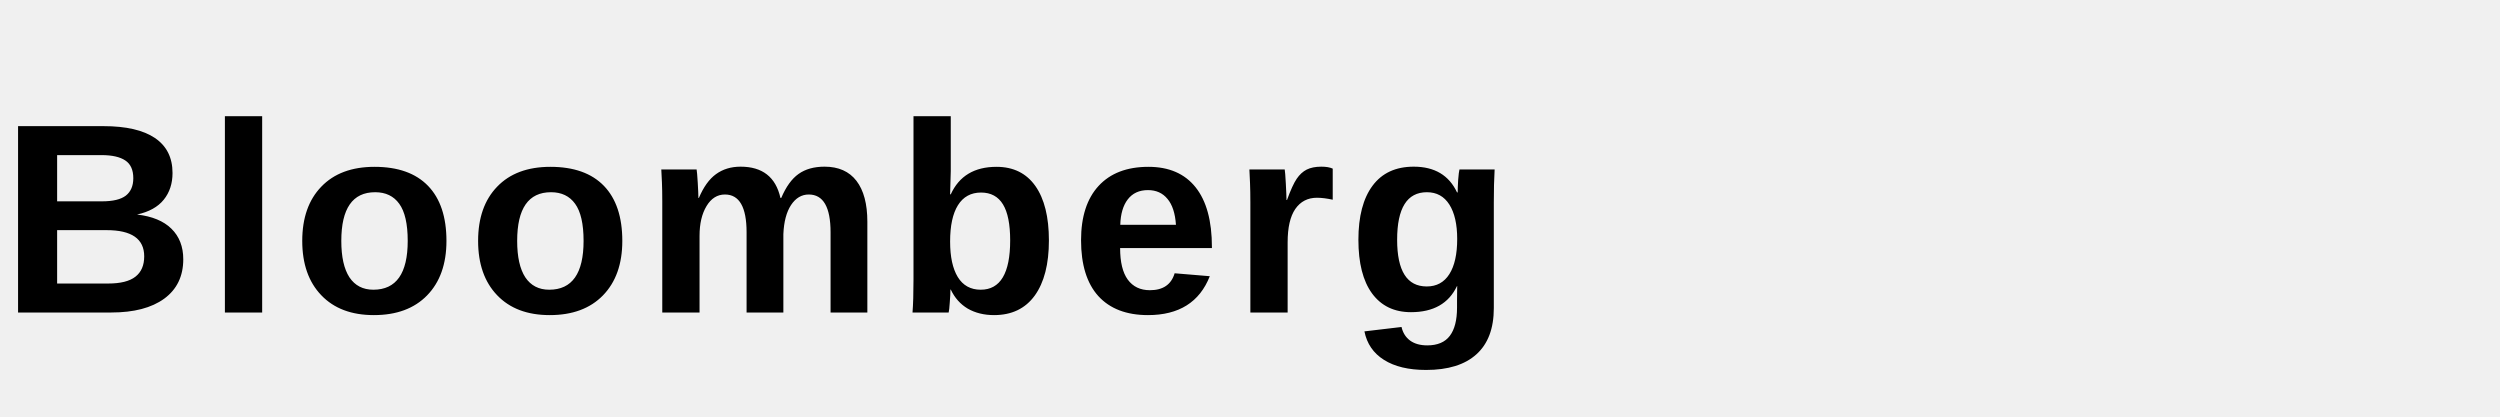
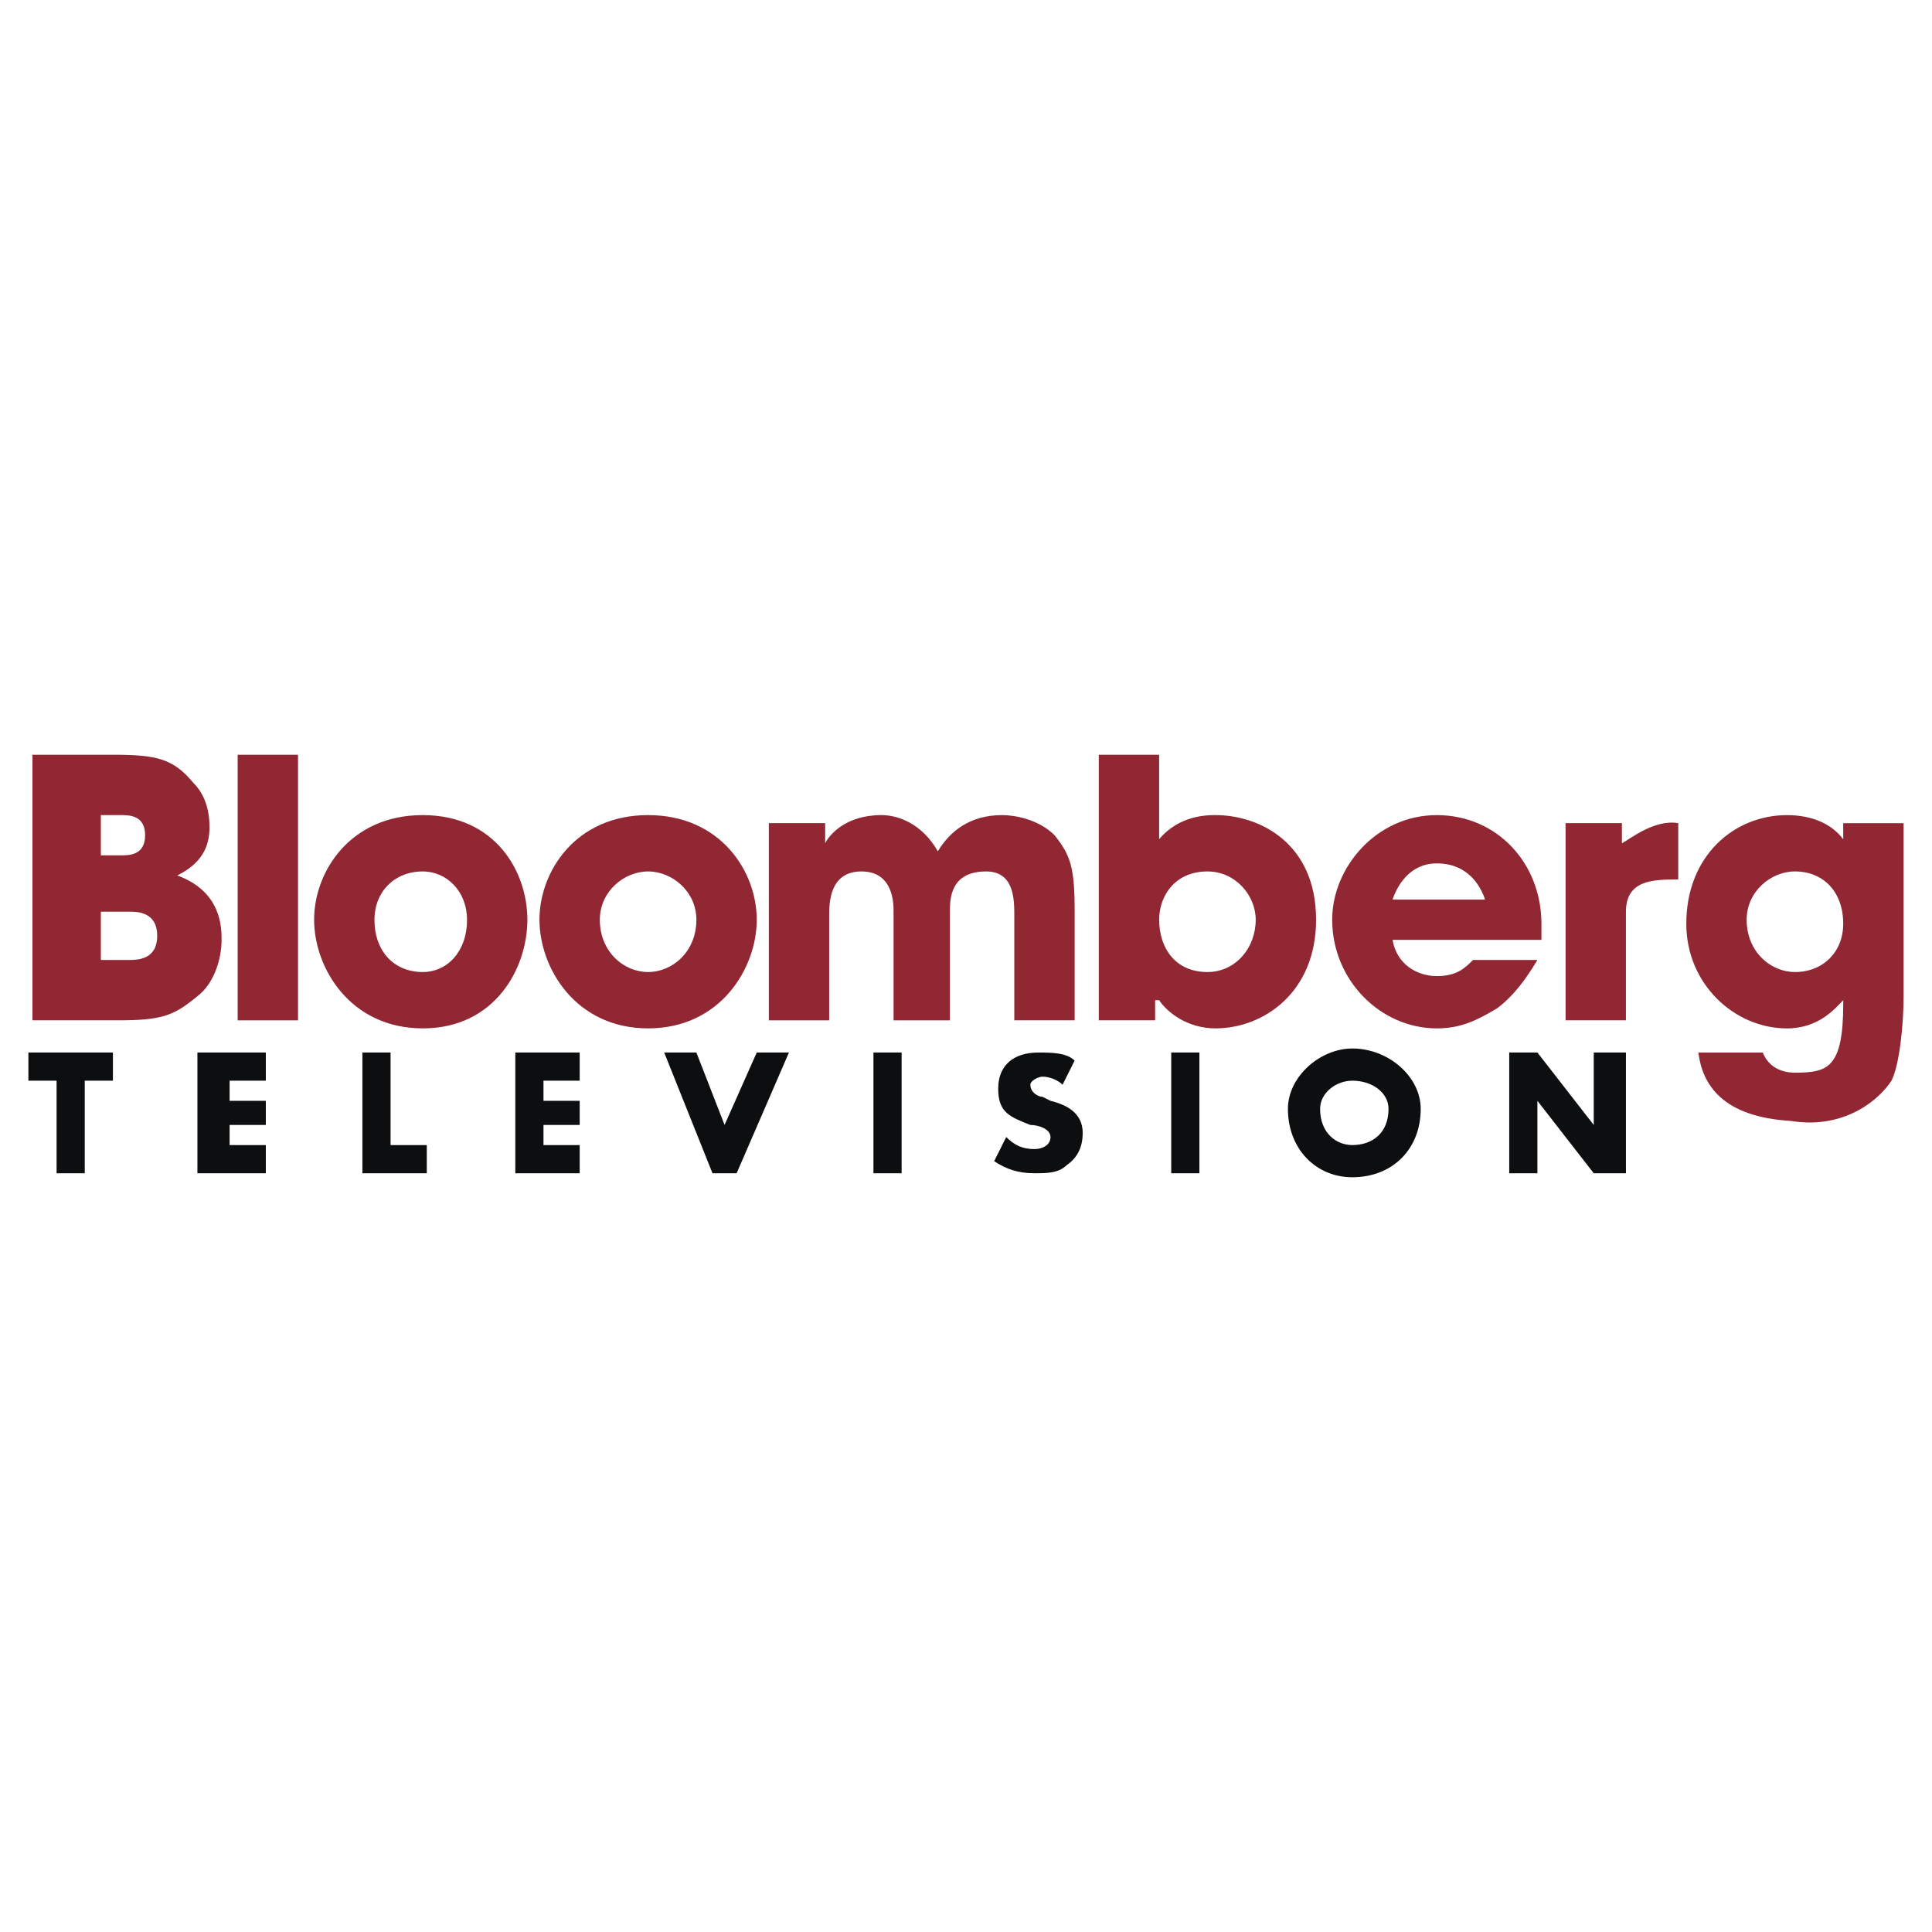
- <svg xmlns="http://www.w3.org/2000/svg" viewBox="0 0 240 40">
-   <text x="0" y="30" font-family="Arial, sans-serif" font-size="26" font-weight="700" letter-spacing="1" fill="#000">Bloomberg</text>
+ <svg xmlns="http://www.w3.org/2000/svg" width="2500" height="2500" viewBox="0 0 192.756 192.756">
+   <g fill-rule="evenodd" clip-rule="evenodd">
+     <path fill="#fff" d="M0 0h192.756v192.756H0V0z" />
+     <path d="M3.236 75.301h8.03c4.417 0 6.022.401 8.03 2.81 1.204 1.205 1.605 2.811 1.605 4.416 0 2.008-.803 3.614-3.212 4.818 4.417 1.605 4.417 5.219 4.417 6.423 0 2.007-.803 4.417-2.409 5.62-2.409 2.008-3.613 2.41-8.029 2.41H3.236V75.301zm6.826 10.037h2.007c.803 0 2.409 0 2.409-2.008 0-2.007-1.606-2.007-2.409-2.007h-2.007v4.015zm0 10.438h2.81c.803 0 2.811 0 2.811-2.409s-2.008-2.409-2.811-2.409h-2.81v4.818zM23.711 75.301h6.022v26.498h-6.022V75.301zM42.179 81.323c7.227 0 10.438 5.621 10.438 10.438s-3.211 10.84-10.438 10.84-10.84-6.023-10.84-10.84 3.614-10.438 10.84-10.438zm0 15.657c2.409 0 4.416-2.007 4.416-5.219 0-2.811-2.007-4.817-4.416-4.817-2.811 0-4.817 2.007-4.817 4.817 0 3.212 2.007 5.219 4.817 5.219zM64.662 81.323c7.227 0 10.84 5.621 10.84 10.438s-3.613 10.84-10.84 10.84-10.84-6.023-10.84-10.84 3.613-10.438 10.84-10.438zm0 15.657c2.409 0 4.817-2.007 4.817-5.219 0-2.811-2.409-4.817-4.817-4.817s-4.817 2.007-4.817 4.817c-.001 3.212 2.408 5.219 4.817 5.219zM76.706 82.125h5.621v2.008c.401-.803 2.007-2.811 5.621-2.811 1.606 0 4.015.803 5.621 3.613 1.204-2.007 3.211-3.613 6.424-3.613 1.203 0 3.613.401 5.219 2.007 1.605 2.008 2.006 3.212 2.006 7.628v10.84h-6.021V91.36c0-1.606 0-4.416-2.811-4.416-3.613 0-3.613 2.81-3.613 4.015v10.84h-5.621v-10.84c0-.803 0-4.015-3.211-4.015-3.212 0-3.212 3.211-3.212 4.416v10.439h-6.022V82.125h-.001zM109.627 75.301h6.021v8.431c2.008-2.409 4.818-2.409 5.621-2.409 4.416 0 10.037 2.811 10.037 10.438 0 7.227-5.219 10.84-10.037 10.84-2.811 0-4.818-1.605-5.621-2.811h-.4v2.008h-5.621V75.301zm10.84 21.679c2.811 0 4.816-2.409 4.816-5.219 0-2.409-2.006-4.817-4.816-4.817-3.213 0-4.818 2.409-4.818 4.817-.001 2.811 1.605 5.219 4.818 5.219zM153.387 95.776c-1.203 2.007-2.408 3.613-4.014 4.818-2.008 1.205-3.613 2.008-6.023 2.008-5.619 0-10.438-4.818-10.438-10.84 0-5.219 4.416-10.438 10.438-10.438 6.023 0 10.439 4.818 10.439 10.84v1.606h-14.855c.402 2.409 2.41 3.614 4.416 3.614 2.008 0 2.811-.805 3.613-1.607h6.424v-.001zm-5.219-6.022c-.4-1.205-1.605-3.613-4.818-3.613-2.809 0-4.014 2.409-4.416 3.613h9.234zM156.197 82.125h5.621v2.008c.803-.401 3.211-2.409 5.621-2.008v5.621c-2.41 0-5.219 0-5.219 3.212v10.84h-6.023V82.125zM189.922 99.389c0 2.811-.402 6.826-1.205 8.432-1.605 2.408-5.219 4.816-10.037 4.014-6.824-.4-8.832-3.613-9.234-6.824h6.424c.803 2.008 2.811 2.008 3.213 2.008 3.211 0 4.816-.402 4.816-6.826v-.4c-.803.803-2.408 2.811-5.619 2.811-5.221 0-10.037-4.416-10.037-10.439 0-6.825 4.816-10.84 10.037-10.84 2.408 0 4.416.803 5.619 2.409v-1.606h6.023v17.261zm-10.84-2.409c2.811 0 4.816-2.007 4.816-4.818 0-3.212-2.006-5.219-4.816-5.219-2.41 0-4.818 2.007-4.818 4.817 0 3.213 2.408 5.22 4.818 5.22z" fill="#912733" />
+     <path fill="#0c0e0f" d="M8.455 117.055h-2.81v-9.235H2.834v-2.81h8.432v2.81H8.455v9.235zM22.908 107.82v2.008h3.613v2.408h-3.613v2.008h3.613v2.811h-6.824V105.01h6.824v2.81h-3.613zM38.967 114.244h3.614v2.811h-6.424V105.01h2.81v9.234zM54.223 107.82v2.008h3.613v2.408h-3.613v2.008h3.613v2.811h-6.423V105.01h6.423v2.81h-3.613zM72.29 112.236l3.211-7.226h3.212l-5.219 12.045h-2.409l-4.817-12.045h3.211l2.811 7.226zM87.144 105.01h2.811v12.045h-2.811V105.01zM106.014 108.221c-.402-.4-1.205-.803-2.008-.803-.4 0-1.205.402-1.205.803 0 .805.805 1.205 1.205 1.205l.803.402c1.605.4 3.213 1.203 3.213 3.211 0 1.205-.402 2.408-1.607 3.213-.803.803-2.006.803-3.211.803-1.605 0-2.811-.402-4.016-1.205l1.205-2.408c.803.803 1.605 1.203 2.811 1.203.803 0 1.605-.4 1.605-1.203 0-.805-1.203-1.205-2.008-1.205-2.006-.803-3.211-1.205-3.211-3.613s1.605-3.613 4.016-3.613c1.203 0 2.809 0 3.611.803l-1.203 2.407zM116.854 105.01h2.81v12.045h-2.81V105.01zM141.744 110.631c0 4.014-2.811 6.824-6.824 6.824-3.613 0-6.424-2.811-6.424-6.824 0-3.213 3.211-6.023 6.424-6.023 3.613-.001 6.824 2.81 6.824 6.023zm-10.037 0c0 2.408 1.607 3.613 3.213 3.613 2.008 0 3.613-1.205 3.613-3.613 0-1.605-1.605-2.811-3.613-2.811-1.606 0-3.213 1.205-3.213 2.811zM150.576 105.01h2.811l5.621 7.226v-7.226h3.213v12.045h-3.213l-5.621-7.227v7.227h-2.811V105.01z" />
+   </g>
</svg>
